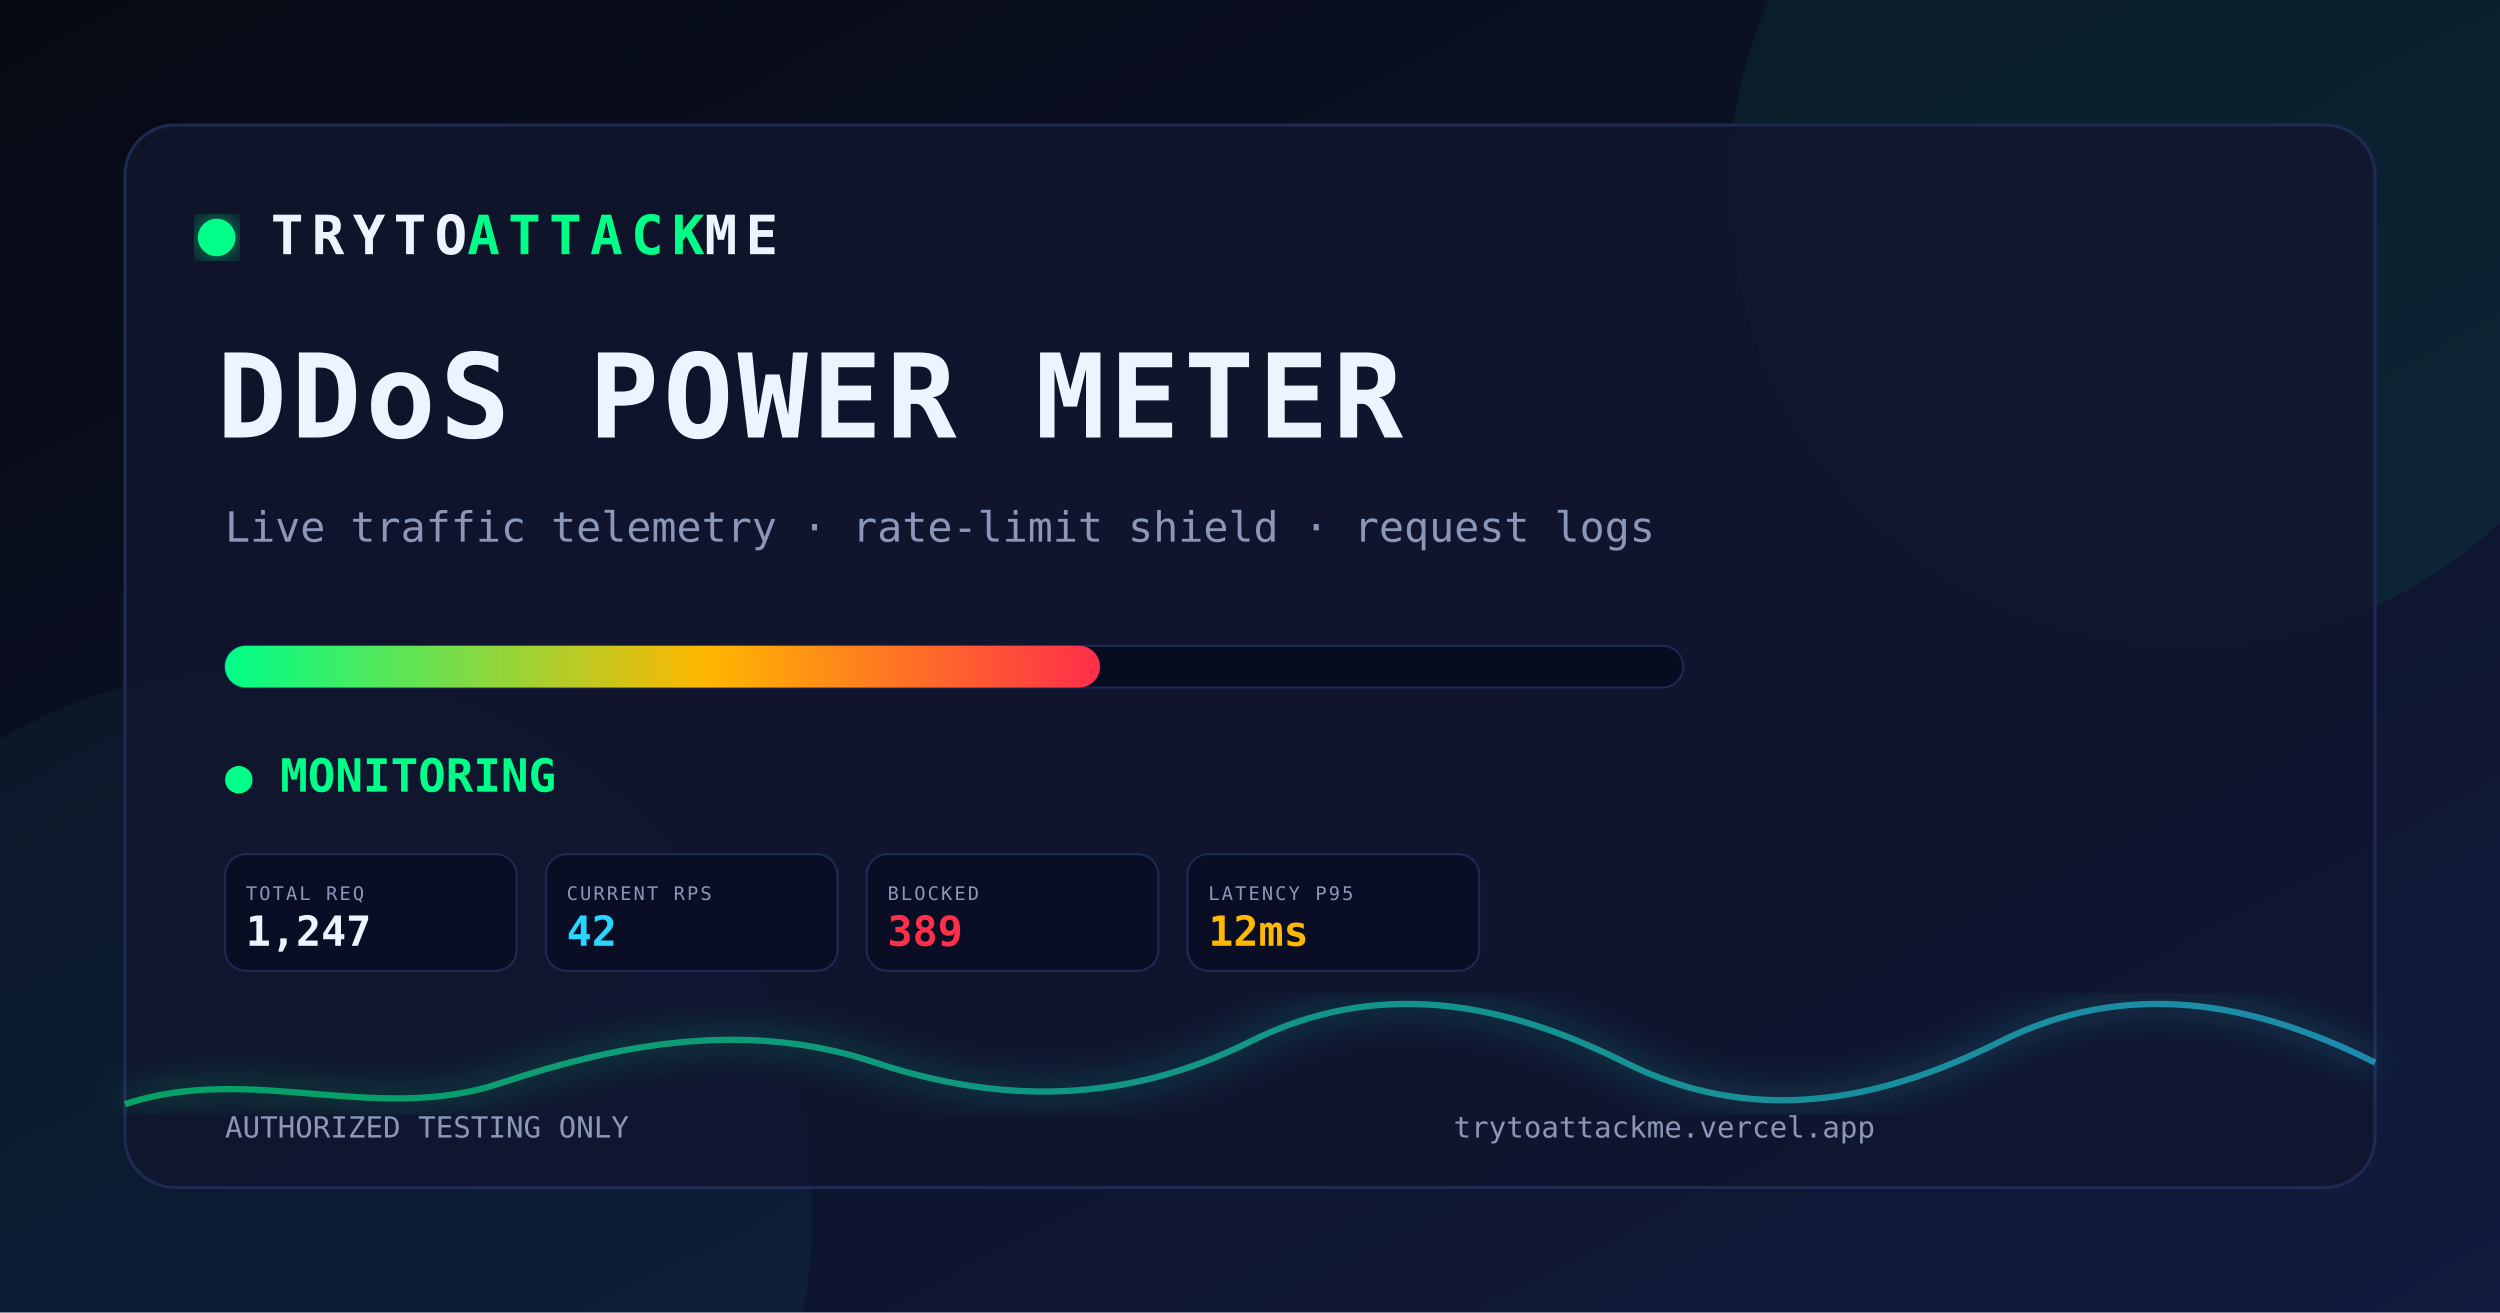
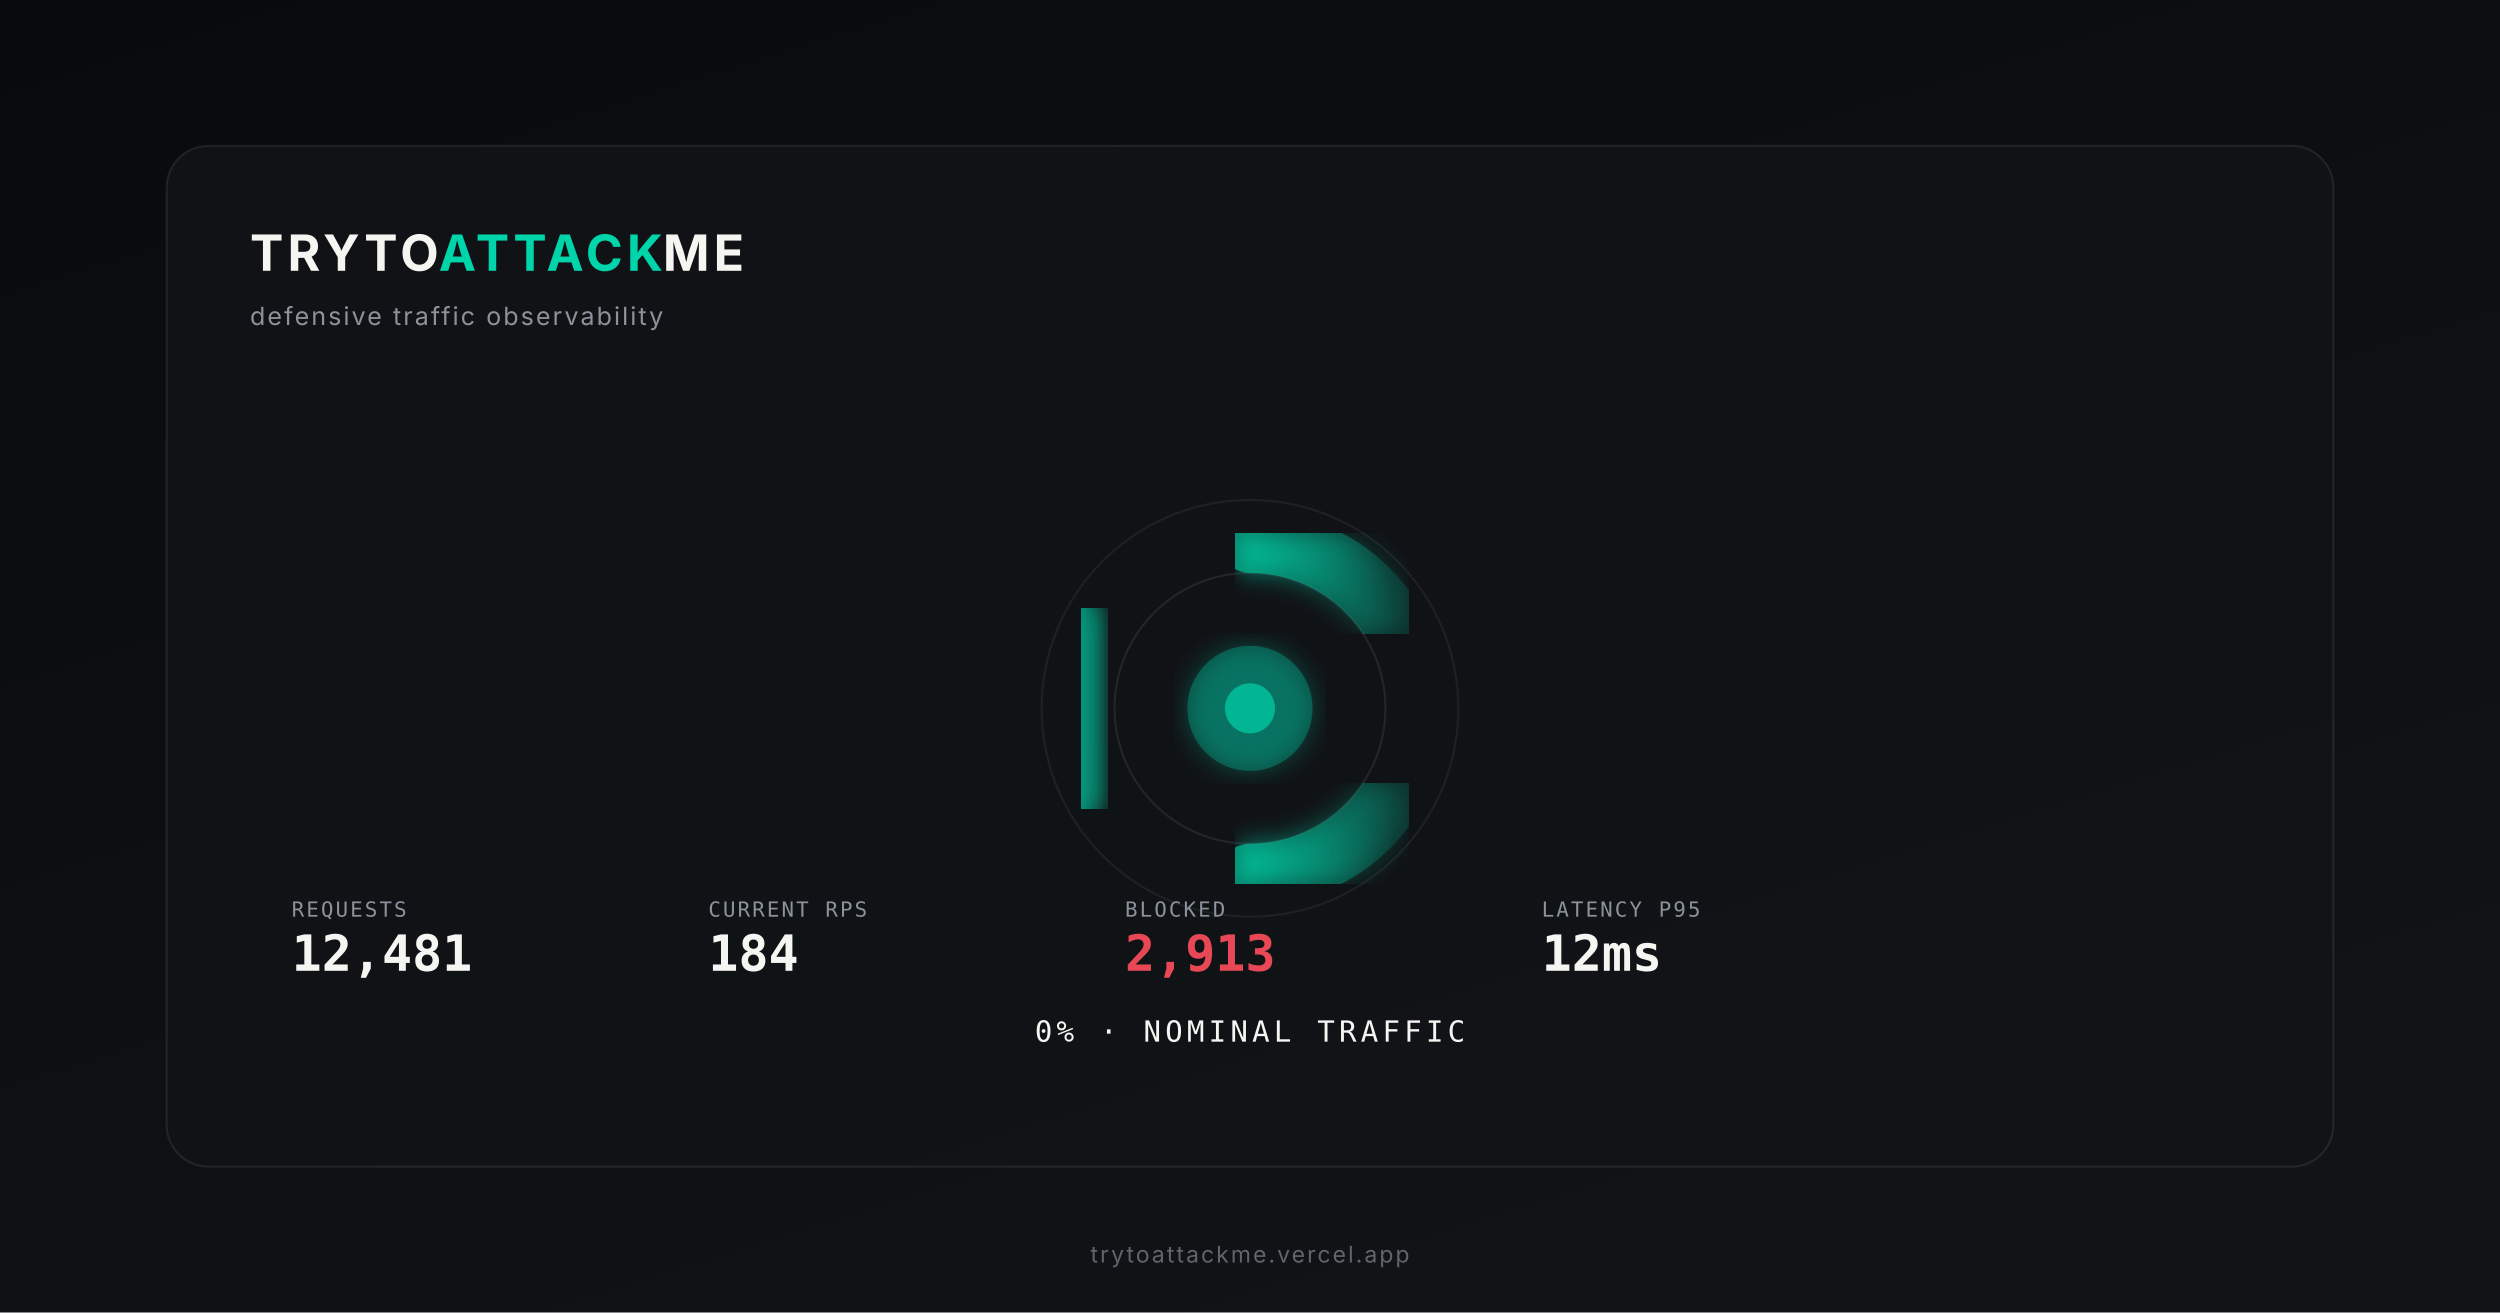
<svg xmlns="http://www.w3.org/2000/svg" width="1200" height="630" viewBox="0 0 1200 630">
  <defs>
-     <linearGradient id="bg" x1="0" y1="0" x2="1" y2="1">
-       <stop stop-color="#070a14" />
-       <stop offset="1" stop-color="#111b3d" />
+     <linearGradient id="bg" x1="0" y1="0" x2=".6" y2="1">
+       <stop stop-color="#090a0c" />
+       <stop offset="1" stop-color="#111317" />
    </linearGradient>
-     <linearGradient id="meter" x1="0" y1="0" x2="1" y2="0">
-       <stop stop-color="#00ff88" />
-       <stop offset=".55" stop-color="#ffb700" />
-       <stop offset="1" stop-color="#ff2e4a" />
-     </linearGradient>
-     <linearGradient id="line" x1="0" y1="0" x2="1" y2="0">
-       <stop stop-color="#00ff88" />
-       <stop offset="1" stop-color="#28d7ff" />
+     <linearGradient id="ring" x1="0" y1="0" x2="1" y2="0">
+       <stop stop-color="#00d4aa" stop-opacity=".6" />
+       <stop offset="1" stop-color="#00d4aa" stop-opacity=".15" />
    </linearGradient>
    <filter id="glow">
-       <feGaussianBlur stdDeviation="8" result="b" />
+       <feGaussianBlur stdDeviation="6" result="b" />
      <feMerge>
        <feMergeNode in="b" />
        <feMergeNode in="SourceGraphic" />
      </feMerge>
    </filter>
  </defs>
  <rect width="1200" height="630" fill="url(#bg)" />
-   <circle cx="1050" cy="90" r="220" fill="#00ff88" opacity=".06" />
-   <circle cx="130" cy="580" r="260" fill="#28d7ff" opacity=".05" />
-   <rect x="60" y="60" width="1080" height="510" rx="24" fill="#11162e" fill-opacity=".85" stroke="#1f2a52" stroke-width="1.5" />
-   <circle cx="104" cy="114" r="9" fill="#00ff88" filter="url(#glow)" />
-   <text x="130" y="122" fill="#edf4ff" font-family="ui-monospace,SFMono-Regular,Menlo,monospace" font-size="26" font-weight="800" letter-spacing="4">TRYTO<tspan fill="#00ff88">ATTACK</tspan>ME</text>
-   <text x="104" y="210" fill="#edf4ff" font-family="ui-monospace,SFMono-Regular,Menlo,monospace" font-size="56" font-weight="800" letter-spacing="2">DDoS POWER METER</text>
-   <text x="108" y="260" fill="#8b97b8" font-family="ui-monospace,SFMono-Regular,Menlo,monospace" font-size="20">Live traffic telemetry · rate-limit shield · request logs</text>
-   <rect x="108" y="310" width="700" height="20" rx="10" fill="#080c20" stroke="#1f2a52" stroke-width="1" />
-   <rect x="108" y="310" width="420" height="20" rx="10" fill="url(#meter)" />
-   <text x="108" y="380" fill="#00ff88" font-family="ui-monospace,SFMono-Regular,Menlo,monospace" font-size="22" font-weight="700">● MONITORING</text>
-   <rect x="108" y="410" width="140" height="56" rx="10" fill="#0a0e24" stroke="#1f2a52" />
-   <text x="118" y="432" fill="#8b97b8" font-family="monospace" font-size="9" letter-spacing="1">TOTAL REQ</text>
-   <text x="118" y="454" fill="#edf4ff" font-family="monospace" font-size="20" font-weight="800">1,247</text>
-   <rect x="262" y="410" width="140" height="56" rx="10" fill="#0a0e24" stroke="#1f2a52" />
-   <text x="272" y="432" fill="#8b97b8" font-family="monospace" font-size="9" letter-spacing="1">CURRENT RPS</text>
-   <text x="272" y="454" fill="#28d7ff" font-family="monospace" font-size="20" font-weight="800">42</text>
-   <rect x="416" y="410" width="140" height="56" rx="10" fill="#0a0e24" stroke="#1f2a52" />
-   <text x="426" y="432" fill="#8b97b8" font-family="monospace" font-size="9" letter-spacing="1">BLOCKED</text>
-   <text x="426" y="454" fill="#ff2e4a" font-family="monospace" font-size="20" font-weight="800">389</text>
-   <rect x="570" y="410" width="140" height="56" rx="10" fill="#0a0e24" stroke="#1f2a52" />
-   <text x="580" y="432" fill="#8b97b8" font-family="monospace" font-size="9" letter-spacing="1">LATENCY P95</text>
-   <text x="580" y="454" fill="#ffb700" font-family="monospace" font-size="20" font-weight="800">12ms</text>
-   <path d="M60 530 C120 510 180 540 240 520 S360 490 420 510 S540 530 600 500 S720 480 780 510 S900 530 960 500 S1080 480 1140 510" fill="none" stroke="url(#line)" stroke-width="3" opacity=".6" filter="url(#glow)" />
-   <text x="108" y="546" fill="#8b97b8" font-family="monospace" font-size="14">AUTHORIZED TESTING ONLY</text>
-   <text x="900" y="546" fill="#8b97b8" font-family="monospace" font-size="14" text-anchor="end">trytoattackme.vercel.app</text>
+   <rect x="80" y="70" width="1040" height="490" rx="20" fill="#111317" fill-opacity=".9" stroke="rgba(255,255,255,.08)" stroke-width="1" />
+   <text x="120" y="130" fill="#f5f5f2" font-family="Inter,-apple-system,sans-serif" font-size="24" font-weight="700" letter-spacing="2">TRYTO<tspan fill="#00d4aa">ATTACK</tspan>ME</text>
+   <text x="120" y="156" fill="#8c919b" font-family="Inter,-apple-system,sans-serif" font-size="12" letter-spacing="1">defensive traffic observability</text>
+   <circle cx="600" cy="340" r="100" fill="none" stroke="rgba(255,255,255,.06)" stroke-width="1" />
+   <circle cx="600" cy="340" r="65" fill="none" stroke="rgba(255,255,255,.08)" stroke-width="1" />
+   <g transform="translate(600,340)">
+     <path d="M0,-80 A80,80 0 0,1 69.3,-40" fill="none" stroke="url(#ring)" stroke-width="30" stroke-linecap="round" filter="url(#glow)" />
+     <path d="M69.3,40 A80,80 0 0,1 0,80" fill="none" stroke="url(#ring)" stroke-width="30" stroke-linecap="round" filter="url(#glow)" />
+     <path d="M-69.3,40 A80,80 0 0,1 -69.3,-40" fill="none" stroke="url(#ring)" stroke-width="30" stroke-linecap="round" filter="url(#glow)" />
+   </g>
+   <circle cx="600" cy="340" r="30" fill="#00d4aa" fill-opacity=".3" filter="url(#glow)" />
+   <circle cx="600" cy="340" r="12" fill="#00d4aa" fill-opacity=".7" />
+   <text x="600" y="500" fill="#f5f5f2" font-family="SF Mono,ui-monospace,monospace" font-size="14" text-anchor="middle" letter-spacing="2">0% · NOMINAL TRAFFIC</text>
+   <g font-family="SF Mono,ui-monospace,monospace" fill="#f5f5f2">
+     <text x="140" y="440" font-size="10" fill="#8c919b" letter-spacing="1">REQUESTS</text>
+     <text x="140" y="466" font-size="24" font-weight="600">12,481</text>
+     <text x="340" y="440" font-size="10" fill="#8c919b" letter-spacing="1">CURRENT RPS</text>
+     <text x="340" y="466" font-size="24" font-weight="600">184</text>
+     <text x="540" y="440" font-size="10" fill="#8c919b" letter-spacing="1">BLOCKED</text>
+     <text x="540" y="466" font-size="24" font-weight="600" fill="#e84855">2,913</text>
+     <text x="740" y="440" font-size="10" fill="#8c919b" letter-spacing="1">LATENCY P95</text>
+     <text x="740" y="466" font-size="24" font-weight="600">12ms</text>
+   </g>
+   <text x="600" y="606" fill="#5f646d" font-family="Inter,-apple-system,sans-serif" font-size="11" text-anchor="middle" letter-spacing="1">trytoattackme.vercel.app</text>
</svg>
